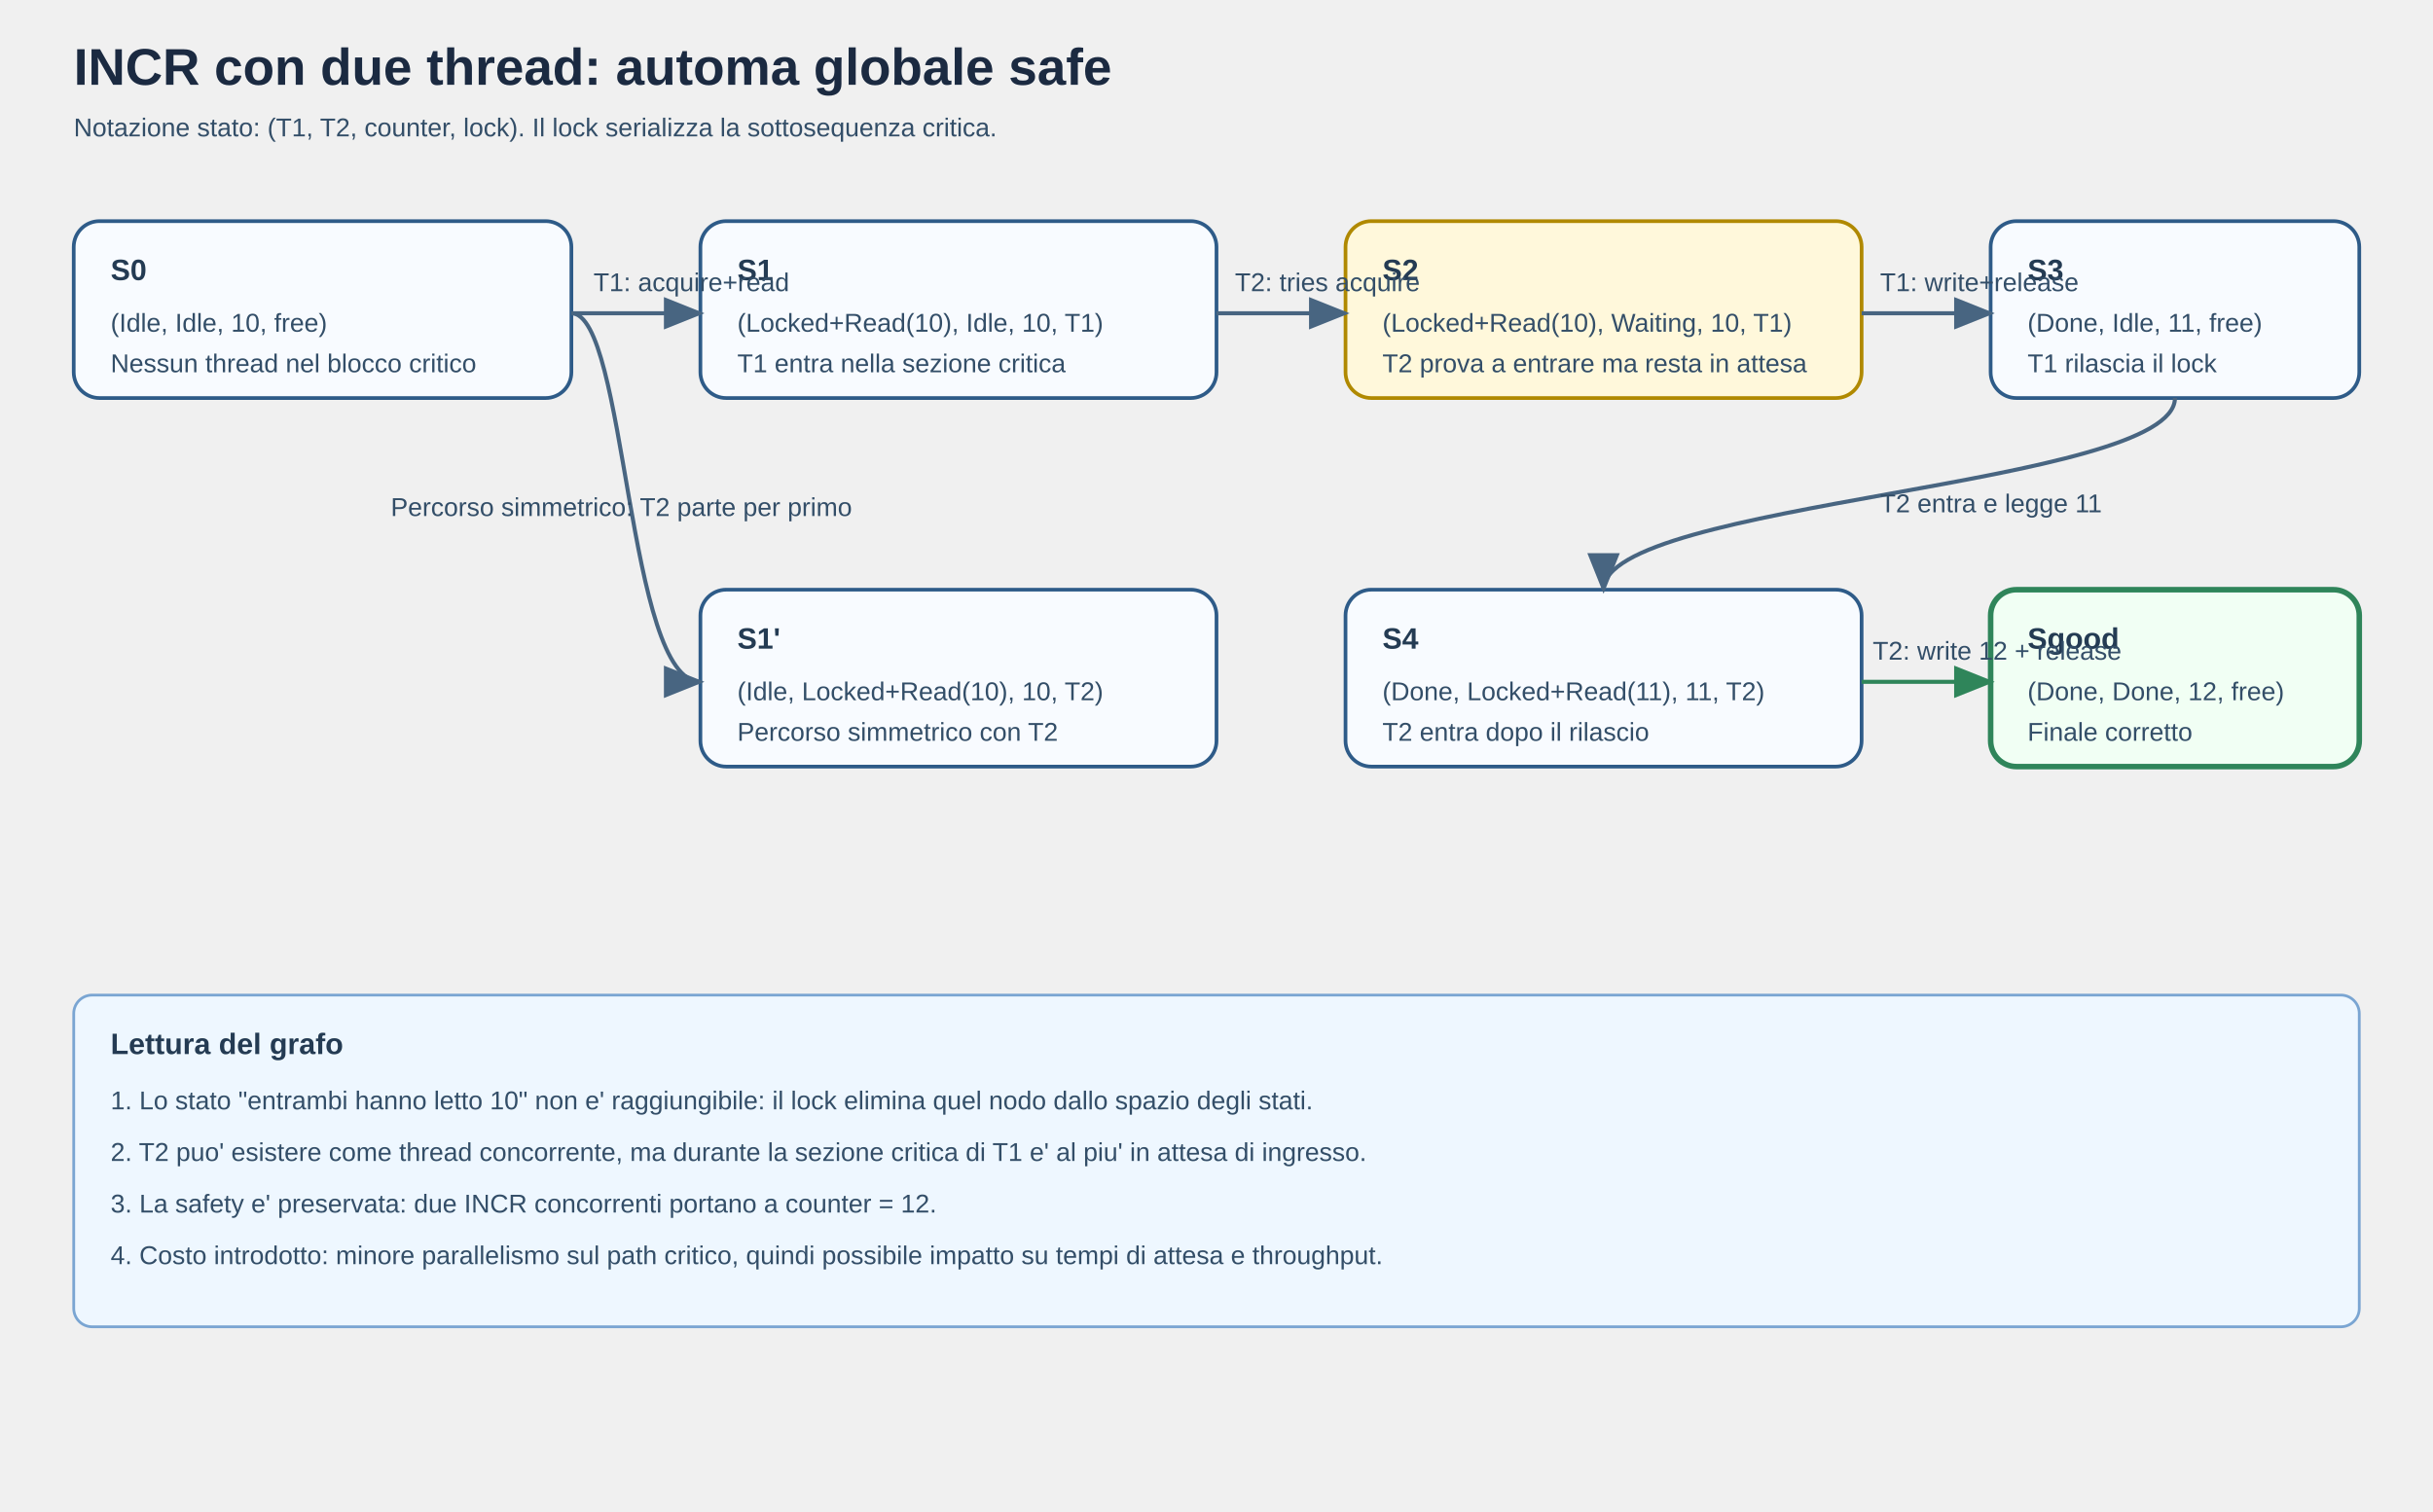
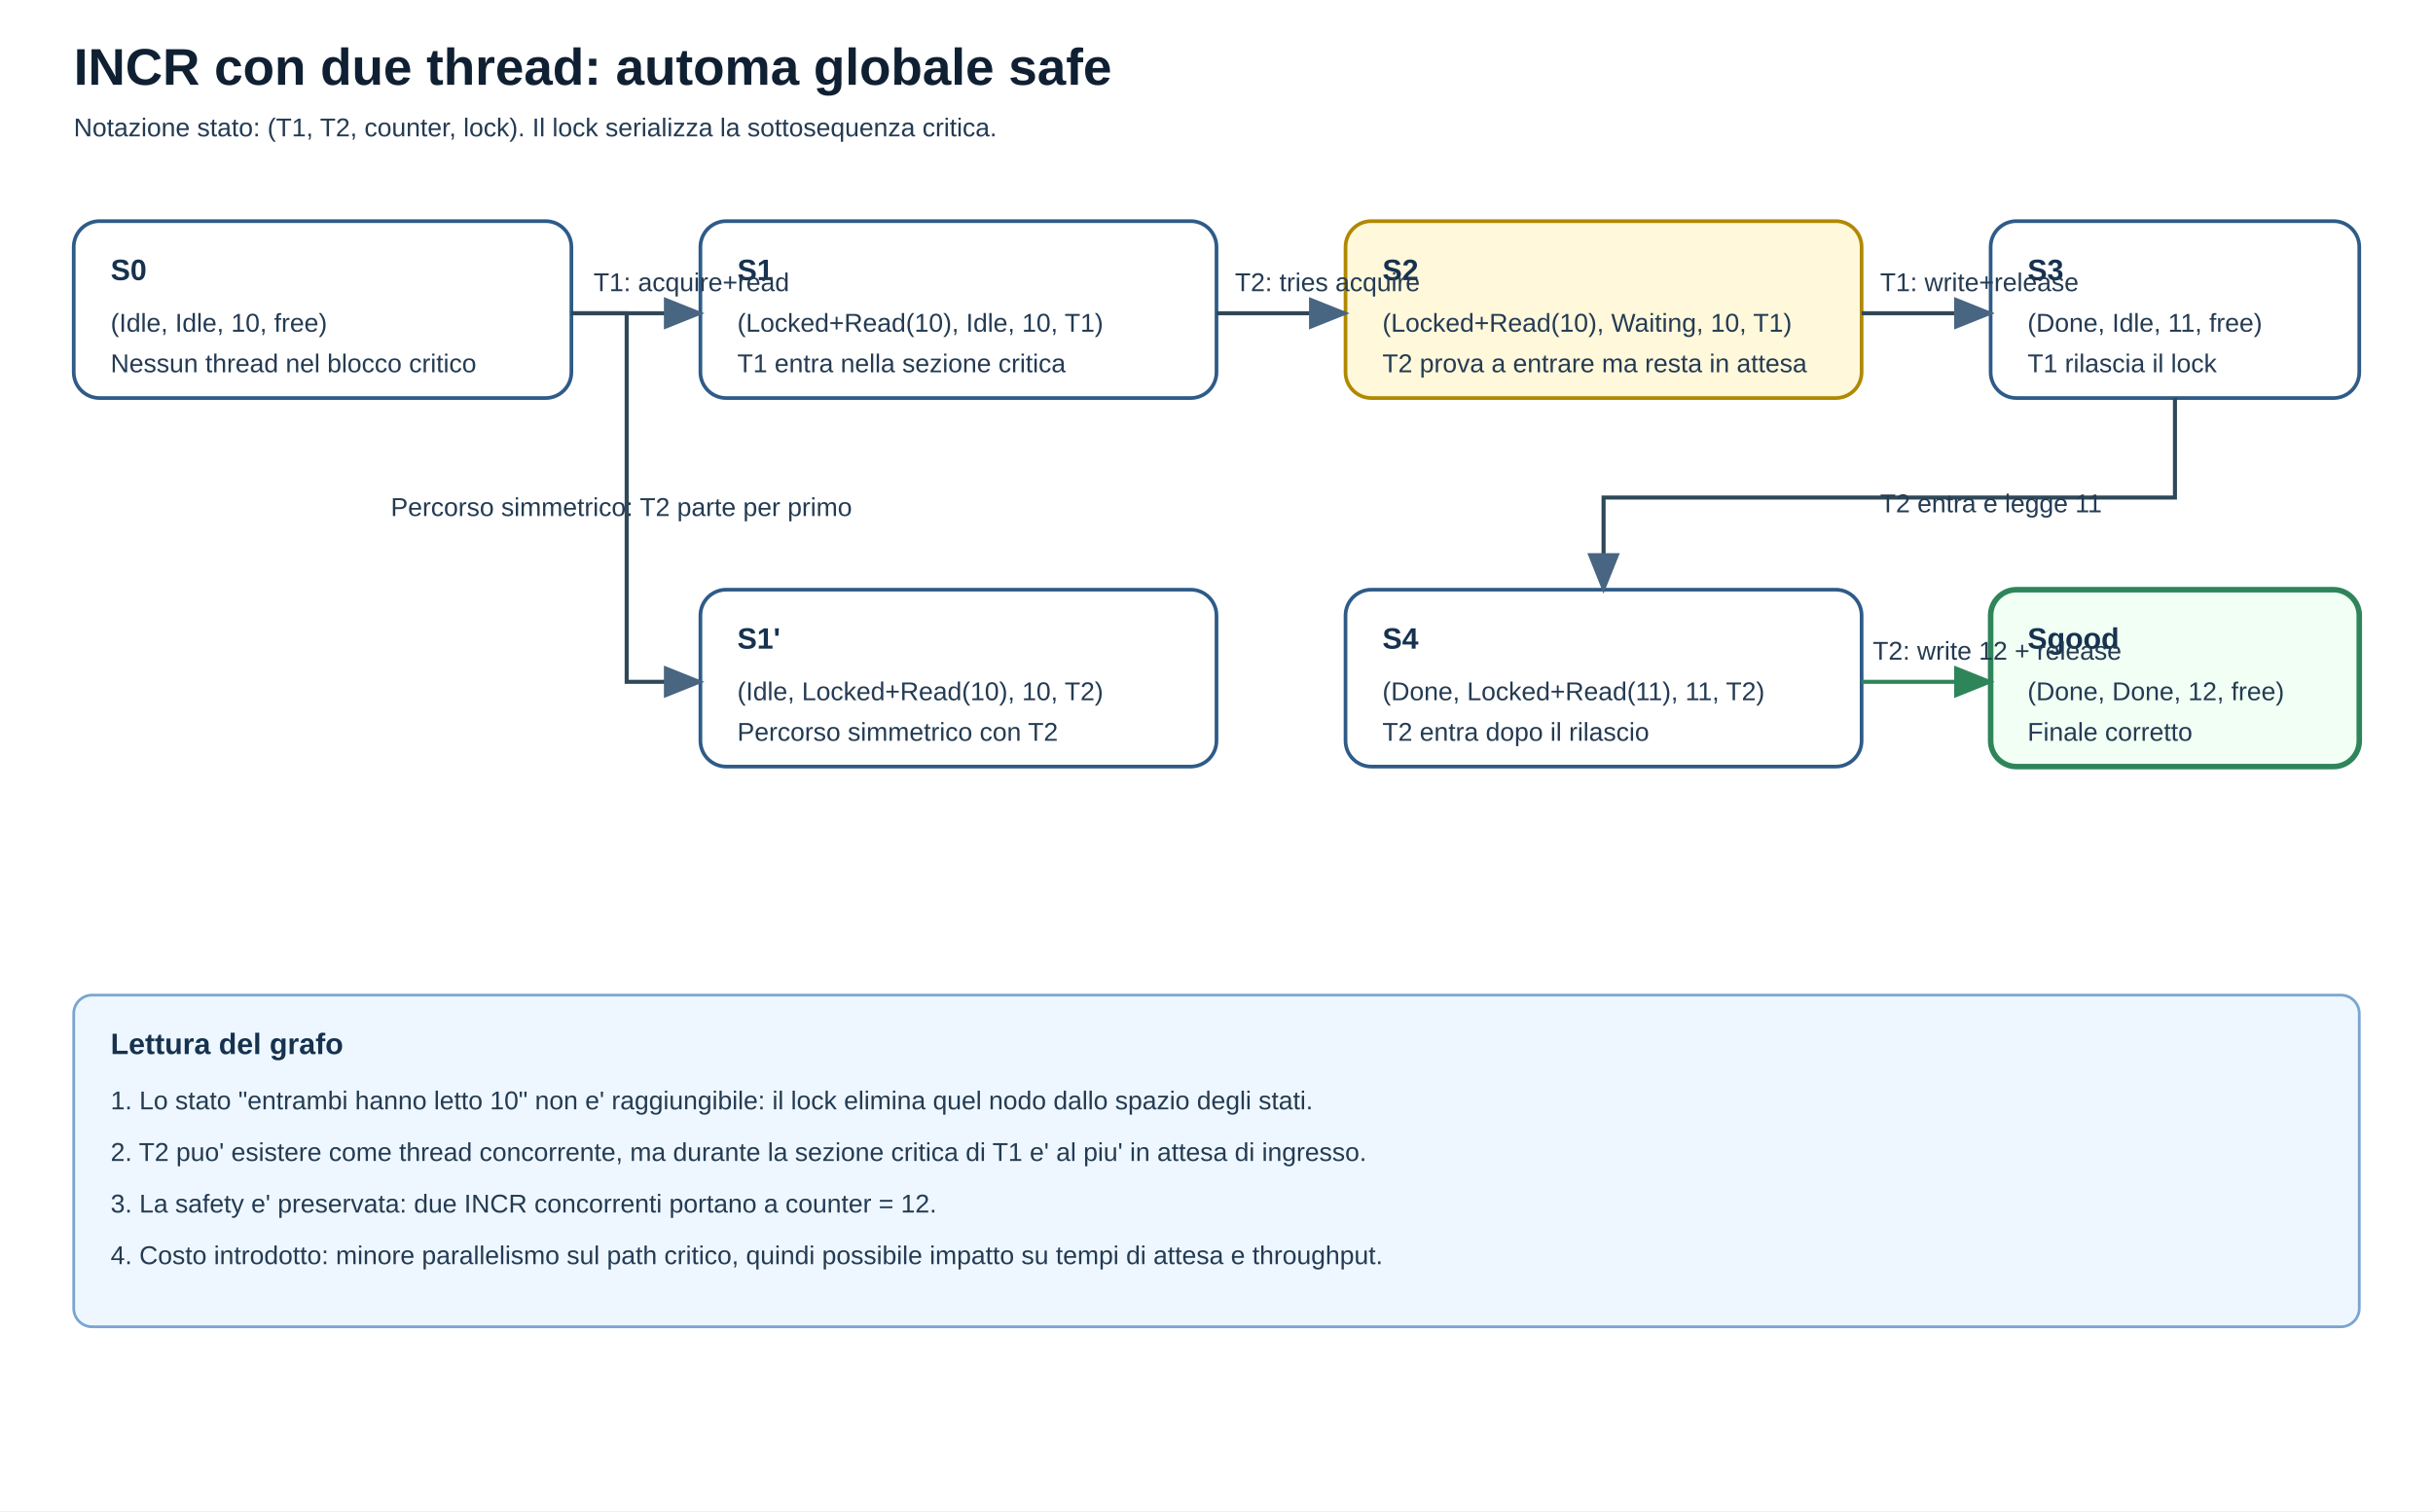
<svg xmlns="http://www.w3.org/2000/svg" width="1320" height="820" viewBox="0 0 1320 820">
  <defs>
    <style>
-       .title { font: 700 28px Arial, sans-serif; fill: #1b2a41; }
-       .label { font: 600 16px Arial, sans-serif; fill: #243b53; }
-       .small { font: 14px Arial, sans-serif; fill: #334e68; }
-       .node { fill: #f8fbff; stroke: #2e5b88; stroke-width: 2; rx: 14; ry: 14; }
+       .bg { fill: #ffffff; }
+       .title { font: 700 28px Arial, sans-serif; fill: #102033; }
+       .label { font: 600 16px Arial, sans-serif; fill: #16324f; }
+       .small { font: 14px Arial, sans-serif; fill: #243b53; }
+       .node { fill: #ffffff; stroke: #2e5b88; stroke-width: 2; rx: 14; ry: 14; }
      .good { fill: #f1fff4; stroke: #2f855a; stroke-width: 3; rx: 14; ry: 14; }
      .blocked { fill: #fff8db; stroke: #b08900; stroke-width: 2; rx: 14; ry: 14; }
-       .arrow { stroke: #486581; stroke-width: 2.2; fill: none; marker-end: url(#arrowhead); }
+       .arrow { stroke: #2f4858; stroke-width: 2.2; fill: none; marker-end: url(#arrowhead); }
      .goodarrow { stroke: #2f855a; stroke-width: 2.2; fill: none; marker-end: url(#arrowhead-green); }
      .note { fill: #eef7ff; stroke: #7aa5d2; stroke-width: 1.5; rx: 10; ry: 10; }
    </style>
    <marker id="arrowhead" markerWidth="10" markerHeight="8" refX="9" refY="4" orient="auto">
      <polygon points="0,0 10,4 0,8" fill="#486581" />
    </marker>
    <marker id="arrowhead-green" markerWidth="10" markerHeight="8" refX="9" refY="4" orient="auto">
      <polygon points="0,0 10,4 0,8" fill="#2f855a" />
    </marker>
  </defs>
+   <rect x="0" y="0" width="1320" height="820" class="bg" />
  <text x="40" y="46" class="title">INCR con due thread: automa globale safe</text>
  <text x="40" y="74" class="small">Notazione stato: (T1, T2, counter, lock). Il lock serializza la sottosequenza critica.</text>
  <rect x="40" y="120" width="270" height="96" class="node" />
  <text x="60" y="152" class="label">S0</text>
  <text x="60" y="180" class="small">(Idle, Idle, 10, free)</text>
  <text x="60" y="202" class="small">Nessun thread nel blocco critico</text>
  <rect x="380" y="120" width="280" height="96" class="node" />
  <text x="400" y="152" class="label">S1</text>
  <text x="400" y="180" class="small">(Locked+Read(10), Idle, 10, T1)</text>
  <text x="400" y="202" class="small">T1 entra nella sezione critica</text>
  <rect x="730" y="120" width="280" height="96" class="blocked" />
  <text x="750" y="152" class="label">S2</text>
  <text x="750" y="180" class="small">(Locked+Read(10), Waiting, 10, T1)</text>
  <text x="750" y="202" class="small">T2 prova a entrare ma resta in attesa</text>
  <rect x="1080" y="120" width="200" height="96" class="node" />
  <text x="1100" y="152" class="label">S3</text>
  <text x="1100" y="180" class="small">(Done, Idle, 11, free)</text>
  <text x="1100" y="202" class="small">T1 rilascia il lock</text>
  <rect x="730" y="320" width="280" height="96" class="node" />
  <text x="750" y="352" class="label">S4</text>
  <text x="750" y="380" class="small">(Done, Locked+Read(11), 11, T2)</text>
  <text x="750" y="402" class="small">T2 entra dopo il rilascio</text>
  <rect x="1080" y="320" width="200" height="96" class="good" />
  <text x="1100" y="352" class="label">Sgood</text>
  <text x="1100" y="380" class="small">(Done, Done, 12, free)</text>
  <text x="1100" y="402" class="small">Finale corretto</text>
  <rect x="380" y="320" width="280" height="96" class="node" />
  <text x="400" y="352" class="label">S1'</text>
  <text x="400" y="380" class="small">(Idle, Locked+Read(10), 10, T2)</text>
  <text x="400" y="402" class="small">Percorso simmetrico con T2</text>
  <path d="M310 170 L380 170" class="arrow" />
  <text x="322" y="158" class="small">T1: acquire+read</text>
  <path d="M660 170 L730 170" class="arrow" />
  <text x="670" y="158" class="small">T2: tries acquire</text>
  <path d="M1010 170 L1080 170" class="arrow" />
  <text x="1020" y="158" class="small">T1: write+release</text>
-   <path d="M1180 216 C1180 264, 870 272, 870 320" class="arrow" />
+   <path d="M1180 216 L1180 270 L870 270 L870 320" class="arrow" />
  <text x="1020" y="278" class="small">T2 entra e legge 11</text>
  <path d="M1010 370 L1080 370" class="goodarrow" />
  <text x="1016" y="358" class="small">T2: write 12 + release</text>
-   <path d="M310 170 C340 170, 340 370, 380 370" class="arrow" />
+   <path d="M310 170 L340 170 L340 370 L380 370" class="arrow" />
  <text x="212" y="280" class="small">Percorso simmetrico: T2 parte per primo</text>
  <rect x="40" y="540" width="1240" height="180" class="note" />
  <text x="60" y="572" class="label">Lettura del grafo</text>
  <text x="60" y="602" class="small">1. Lo stato "entrambi hanno letto 10" non e' raggiungibile: il lock elimina quel nodo dallo spazio degli stati.</text>
  <text x="60" y="630" class="small">2. T2 puo' esistere come thread concorrente, ma durante la sezione critica di T1 e' al piu' in attesa di ingresso.</text>
  <text x="60" y="658" class="small">3. La safety e' preservata: due INCR concorrenti portano a counter = 12.</text>
  <text x="60" y="686" class="small">4. Costo introdotto: minore parallelismo sul path critico, quindi possibile impatto su tempi di attesa e throughput.</text>
</svg>
